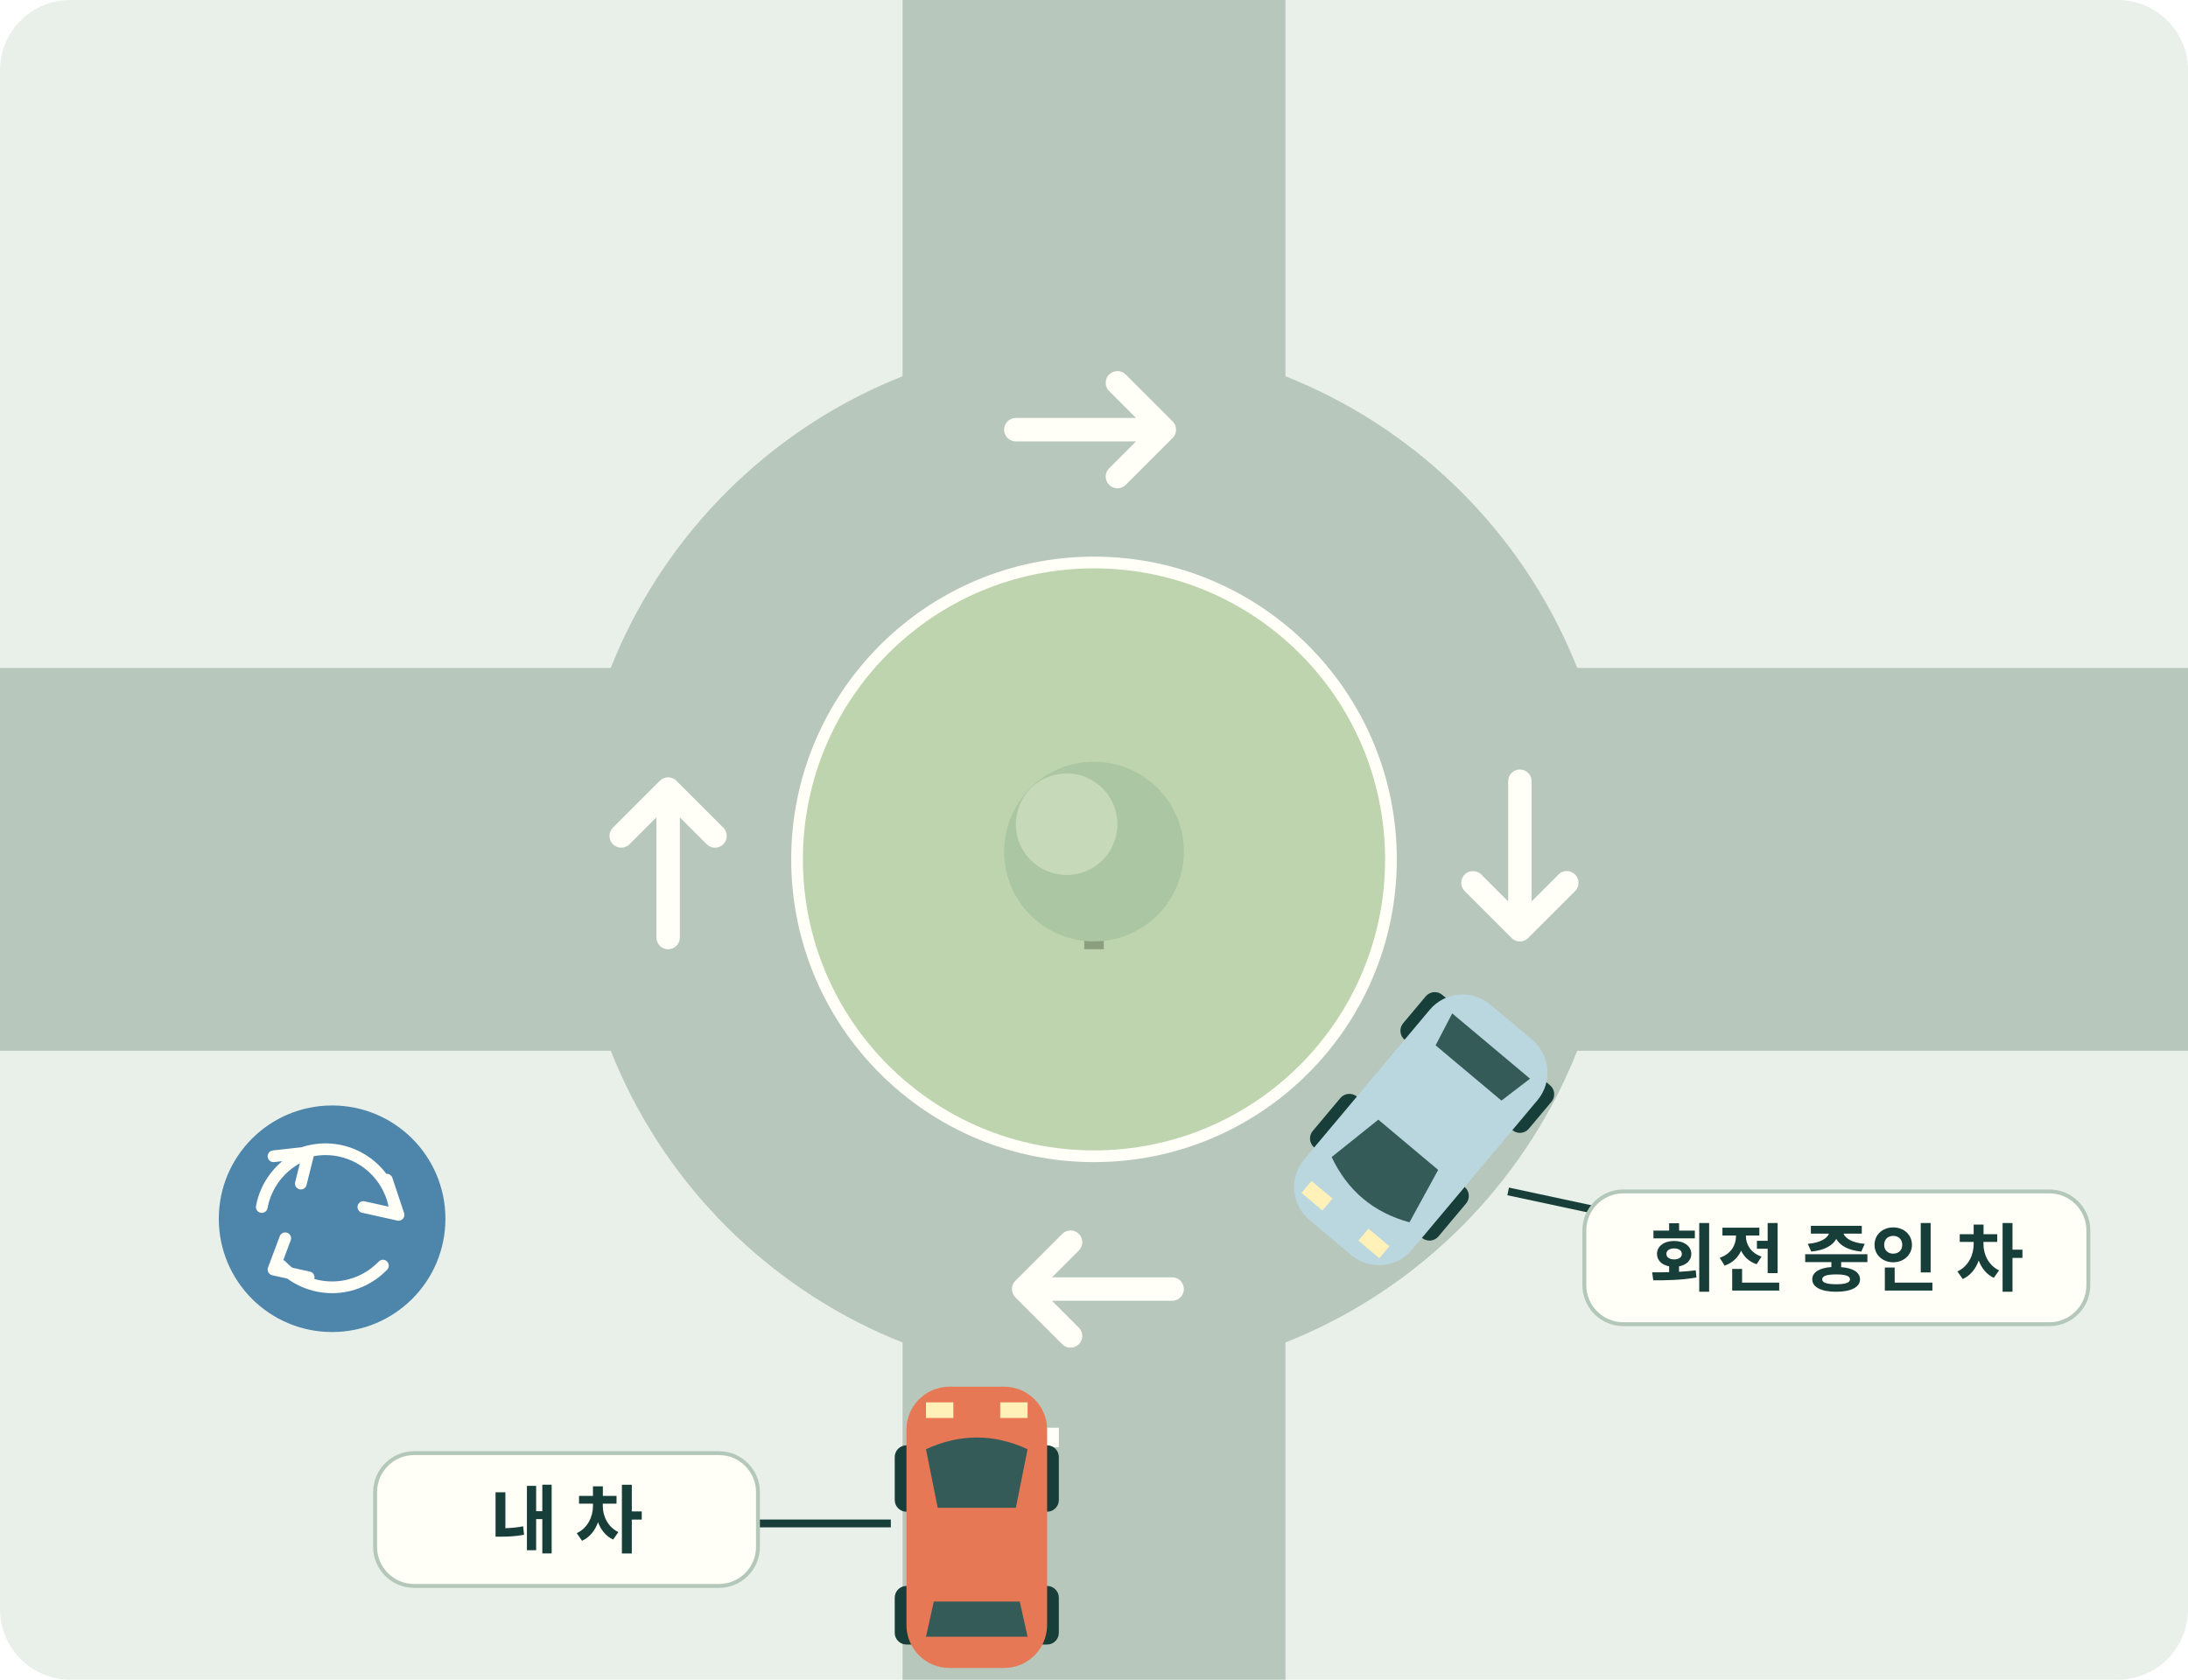
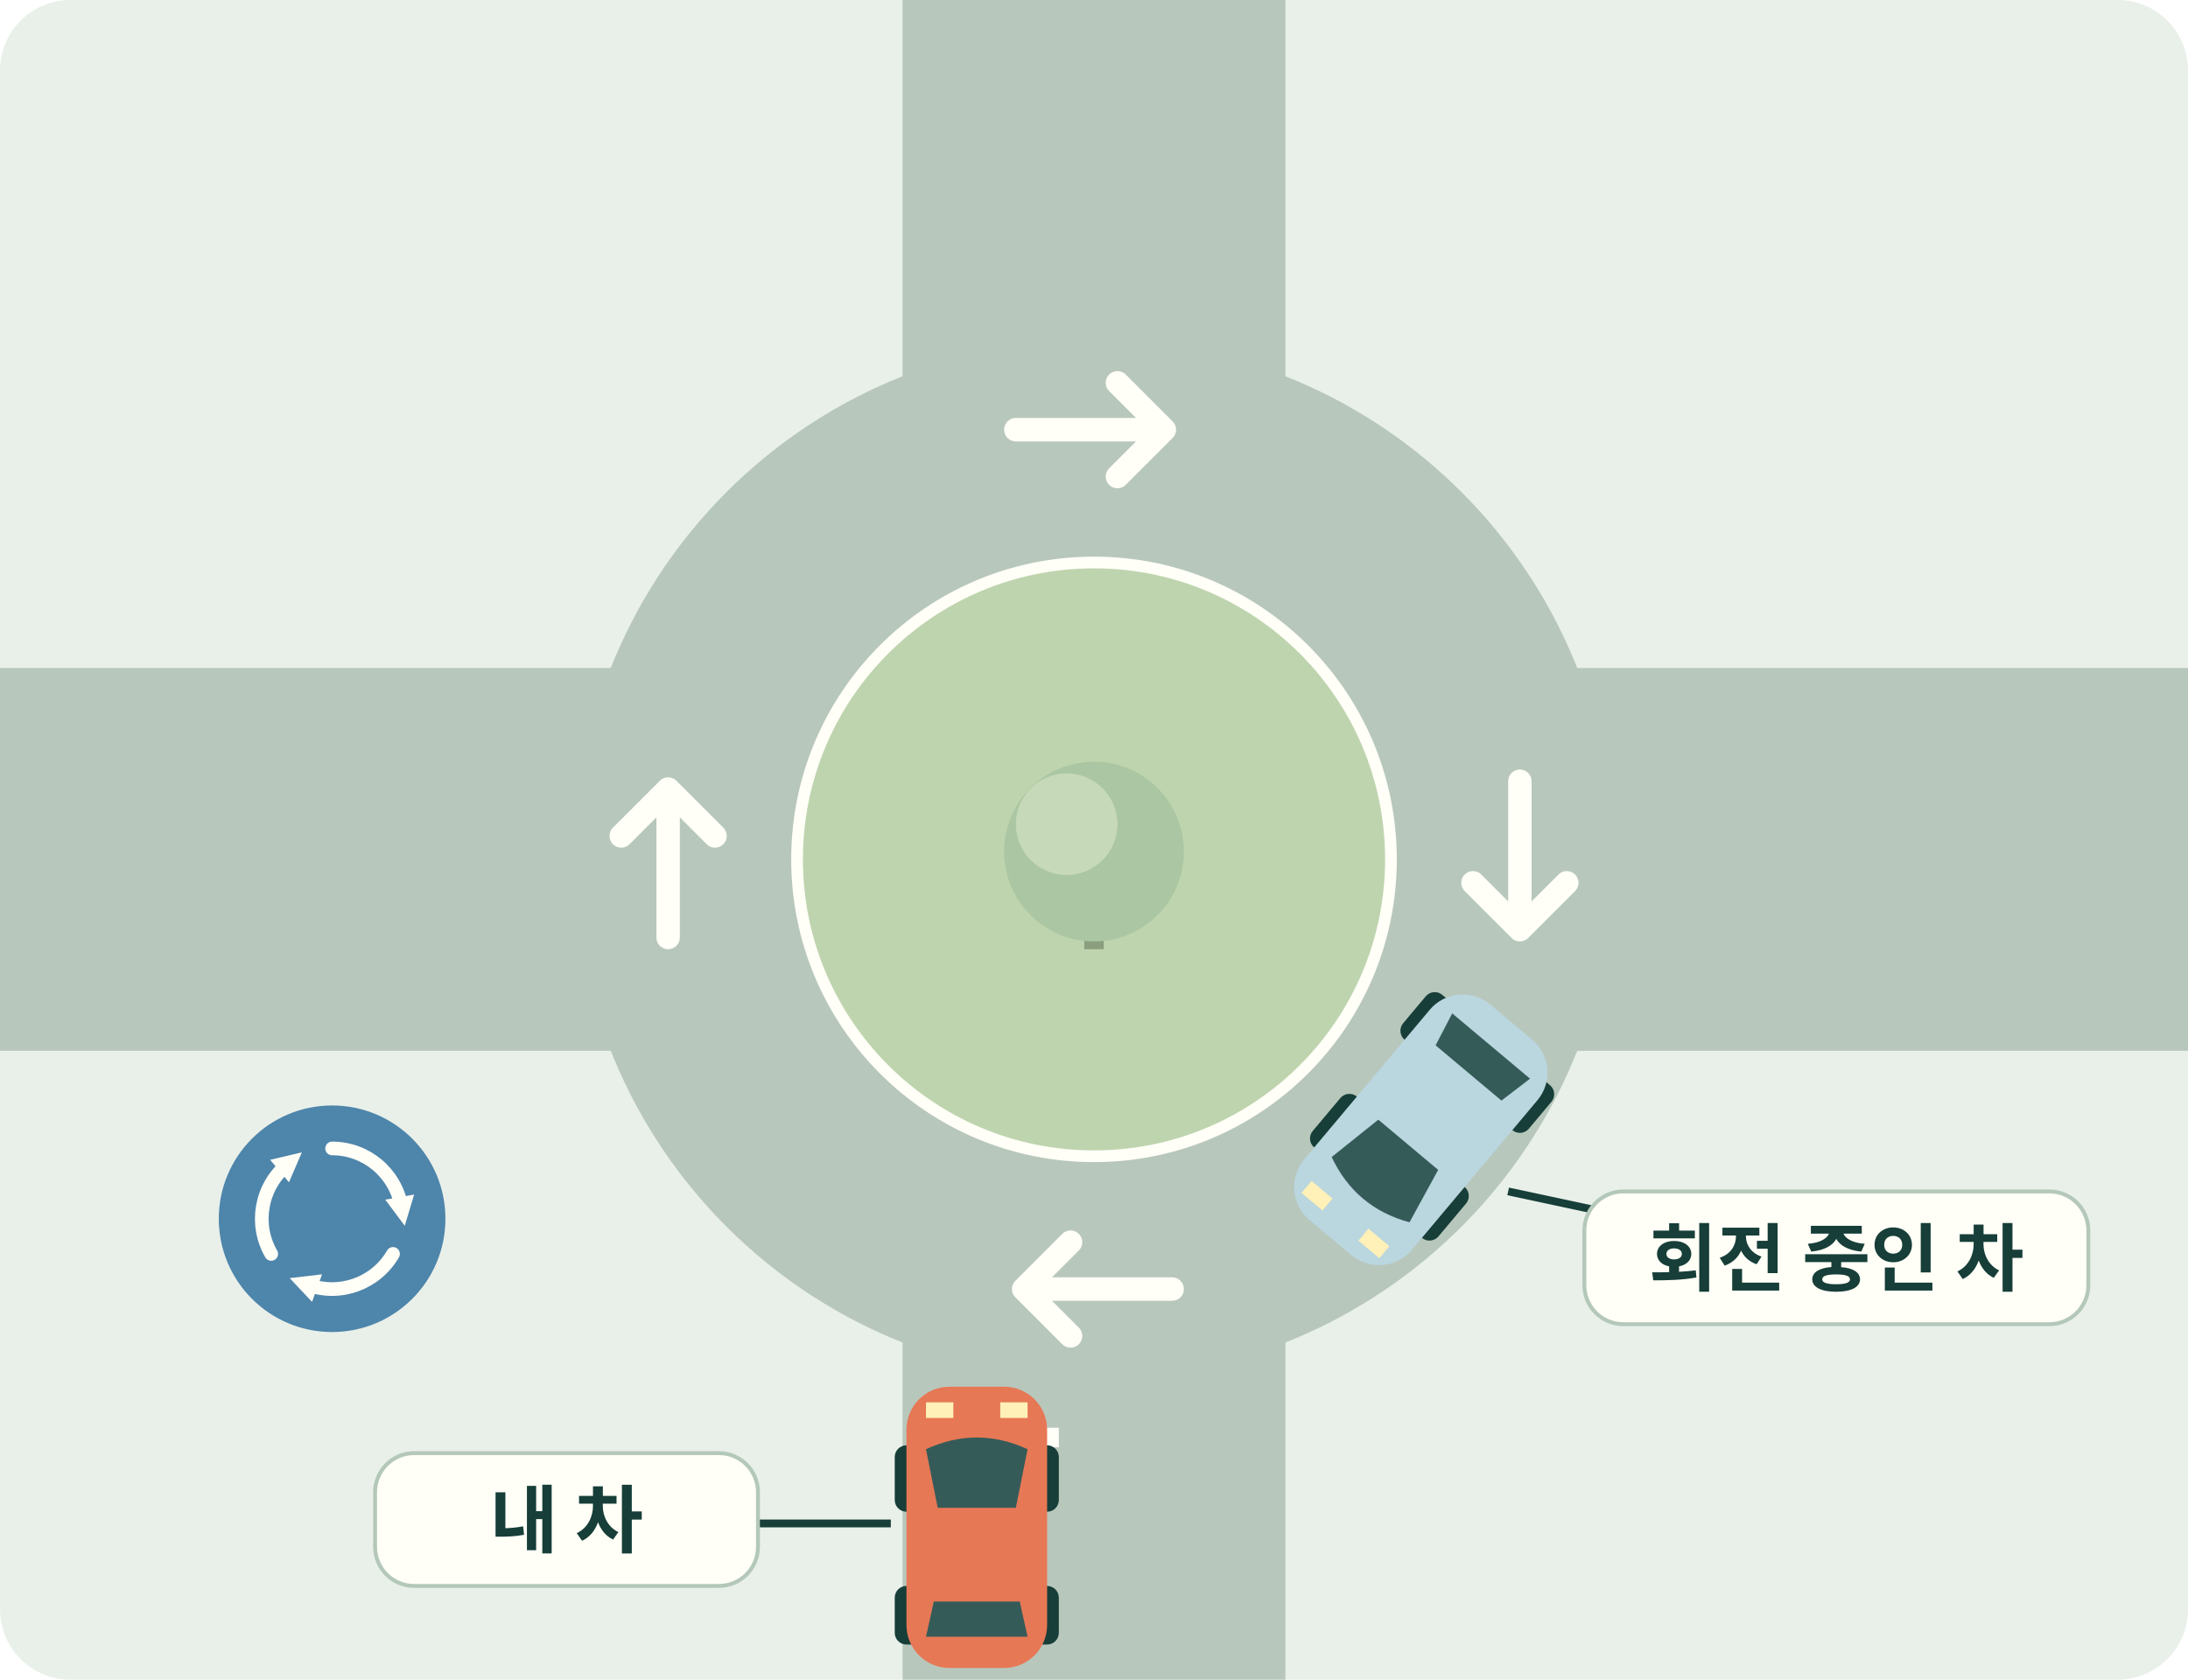
<svg xmlns="http://www.w3.org/2000/svg" data-question-id="priority-07" viewBox="0 0 560 430" role="img" aria-label="회전교차로 안에서 차가 오고 있어요. 진입할까요?. 법정 회전교차로, 이미 시계 방향으로 회전 중인 차량 있음" data-scenario-feature="roundabout-yield" style="font-family:-apple-system,BlinkMacSystemFont,'Apple SD Gothic Neo',sans-serif">
  <rect width="560" height="430" rx="18" fill="#e9f0e9" />
  <g data-roundabout-direction="clockwise">
    <path d="M231 0H329V430H231Z M0 171H560V269H0Z" fill="#b8c7bc" />
    <circle cx="280" cy="220" r="133" fill="#b8c7bc" />
    <circle cx="280" cy="220" r="76" fill="#bed4ae" stroke="#fffef7" stroke-width="3" />
    <path d="M280 243v-20" stroke="#8b9f7f" stroke-width="5" />
    <circle cx="280" cy="218" r="23" fill="#abc6a2" />
    <circle cx="273" cy="211" r="13" fill="#c6d9b8" />
    <path d="M0 20V-18m-12 12 12-12 12 12" fill="none" stroke="#fffef7" stroke-width="6" stroke-linecap="round" stroke-linejoin="round" transform="translate(280 110) rotate(90)" />
    <path d="M0 20V-18m-12 12 12-12 12 12" fill="none" stroke="#fffef7" stroke-width="6" stroke-linecap="round" stroke-linejoin="round" transform="translate(389 220) rotate(180)" />
    <path d="M0 20V-18m-12 12 12-12 12 12" fill="none" stroke="#fffef7" stroke-width="6" stroke-linecap="round" stroke-linejoin="round" transform="translate(280 330) rotate(270)" />
    <path d="M0 20V-18m-12 12 12-12 12 12" fill="none" stroke="#fffef7" stroke-width="6" stroke-linecap="round" stroke-linejoin="round" transform="translate(171 220) rotate(0)" />
    <path d="M234 368h40" stroke="#fffef7" stroke-width="5" stroke-dasharray="9 5" />
    <g data-vehicle-role="own" transform="translate(250 390) rotate(0)">
      <rect x="-21" y="-20" width="42" height="17" rx="3" fill="#173e38" />
      <rect x="-21" y="16" width="42" height="15" rx="3" fill="#173e38" />
      <rect x="-18" y="-35" width="36" height="72" rx="11" fill="#e67855" />
      <path d="M-13 -19q13 -6 26 0l-3 15h-20Z M-11 20h22l2 9h-26Z" fill="#355b59" />
      <path d="M-13 -29h7m12 0h7" stroke="#fff1b7" stroke-width="4" />
    </g>
    <g data-label="내 차">
      <path d="M145 390L228 390" fill="none" stroke="#173e38" stroke-width="2" />
      <rect x="96" y="372" width="98" height="34" rx="10" fill="#fffef7" stroke="#b4c8ba" />
      <text x="145" y="396" font-size="19" fill="#173e38" font-weight="700" text-anchor="middle">내 차</text>
    </g>
    <g data-vehicle-role="circulating" transform="translate(363 290) rotate(220)">
      <rect x="-21" y="-20" width="42" height="17" rx="3" fill="#173e38" />
      <rect x="-21" y="16" width="42" height="15" rx="3" fill="#173e38" />
      <rect x="-18" y="-35" width="36" height="72" rx="11" fill="#bad6df" />
      <path d="M-13 -19q13 -6 26 0l-3 15h-20Z M-11 20h22l2 9h-26Z" fill="#355b59" />
      <path d="M-13 -29h7m12 0h7" stroke="#fff1b7" stroke-width="4" />
    </g>
    <g data-label="회전 중인 차">
      <path d="M470 323L386 305" fill="none" stroke="#173e38" stroke-width="2" />
      <rect x="405.5" y="305" width="129" height="34" rx="10" fill="#fffef7" stroke="#b4c8ba" />
      <text x="470" y="329" font-size="19" fill="#173e38" font-weight="700" text-anchor="middle">회전 중인 차</text>
    </g>
    <circle cx="85" cy="312" r="29" fill="#4e85ab" />
-     <path d="M78 295a18 18 0 0 1 23 14m-2-7 3 9-9-2M98 324a18 18 0 0 1-26 0m7 3-9-2 3-8M67 309a18 18 0 0 1 10-13m-7 0 9-1-2 8" fill="none" stroke="#fffef7" stroke-width="3" stroke-linecap="round" stroke-linejoin="round" />
+     <g data-circular-arrows="3" data-direction="clockwise">
+       <g data-circular-arrow="0">
+         <path d="M85 294A18 18 0 0 1 102.727 308.874" fill="none" stroke="#fffef7" stroke-width="3.5" stroke-linecap="round" />
+         <path d="M105.994 305.81L103.595 313.798L98.608 307.113Z" fill="#fffef7" stroke="none" />
+       </g>
+       <g data-circular-arrow="1">
+         <path d="M100.588 321A18 18 0 0 1 78.844 328.914" fill="none" stroke="#fffef7" stroke-width="3.5" stroke-linecap="round" />
+         <path d="M79.863 333.276L74.145 327.204L82.428 326.229Z" fill="#fffef7" stroke="none" />
+       </g>
+       <g data-circular-arrow="2">
+         <path d="M69.412 321A18 18 0 0 1 73.43 298.211" fill="none" stroke="#fffef7" stroke-width="3.5" stroke-linecap="round" />
+         <path d="M69.143 296.913L77.26 294.997L73.963 302.659Z" fill="#fffef7" stroke="none" />
+       </g>
+     </g>
  </g>
</svg>
